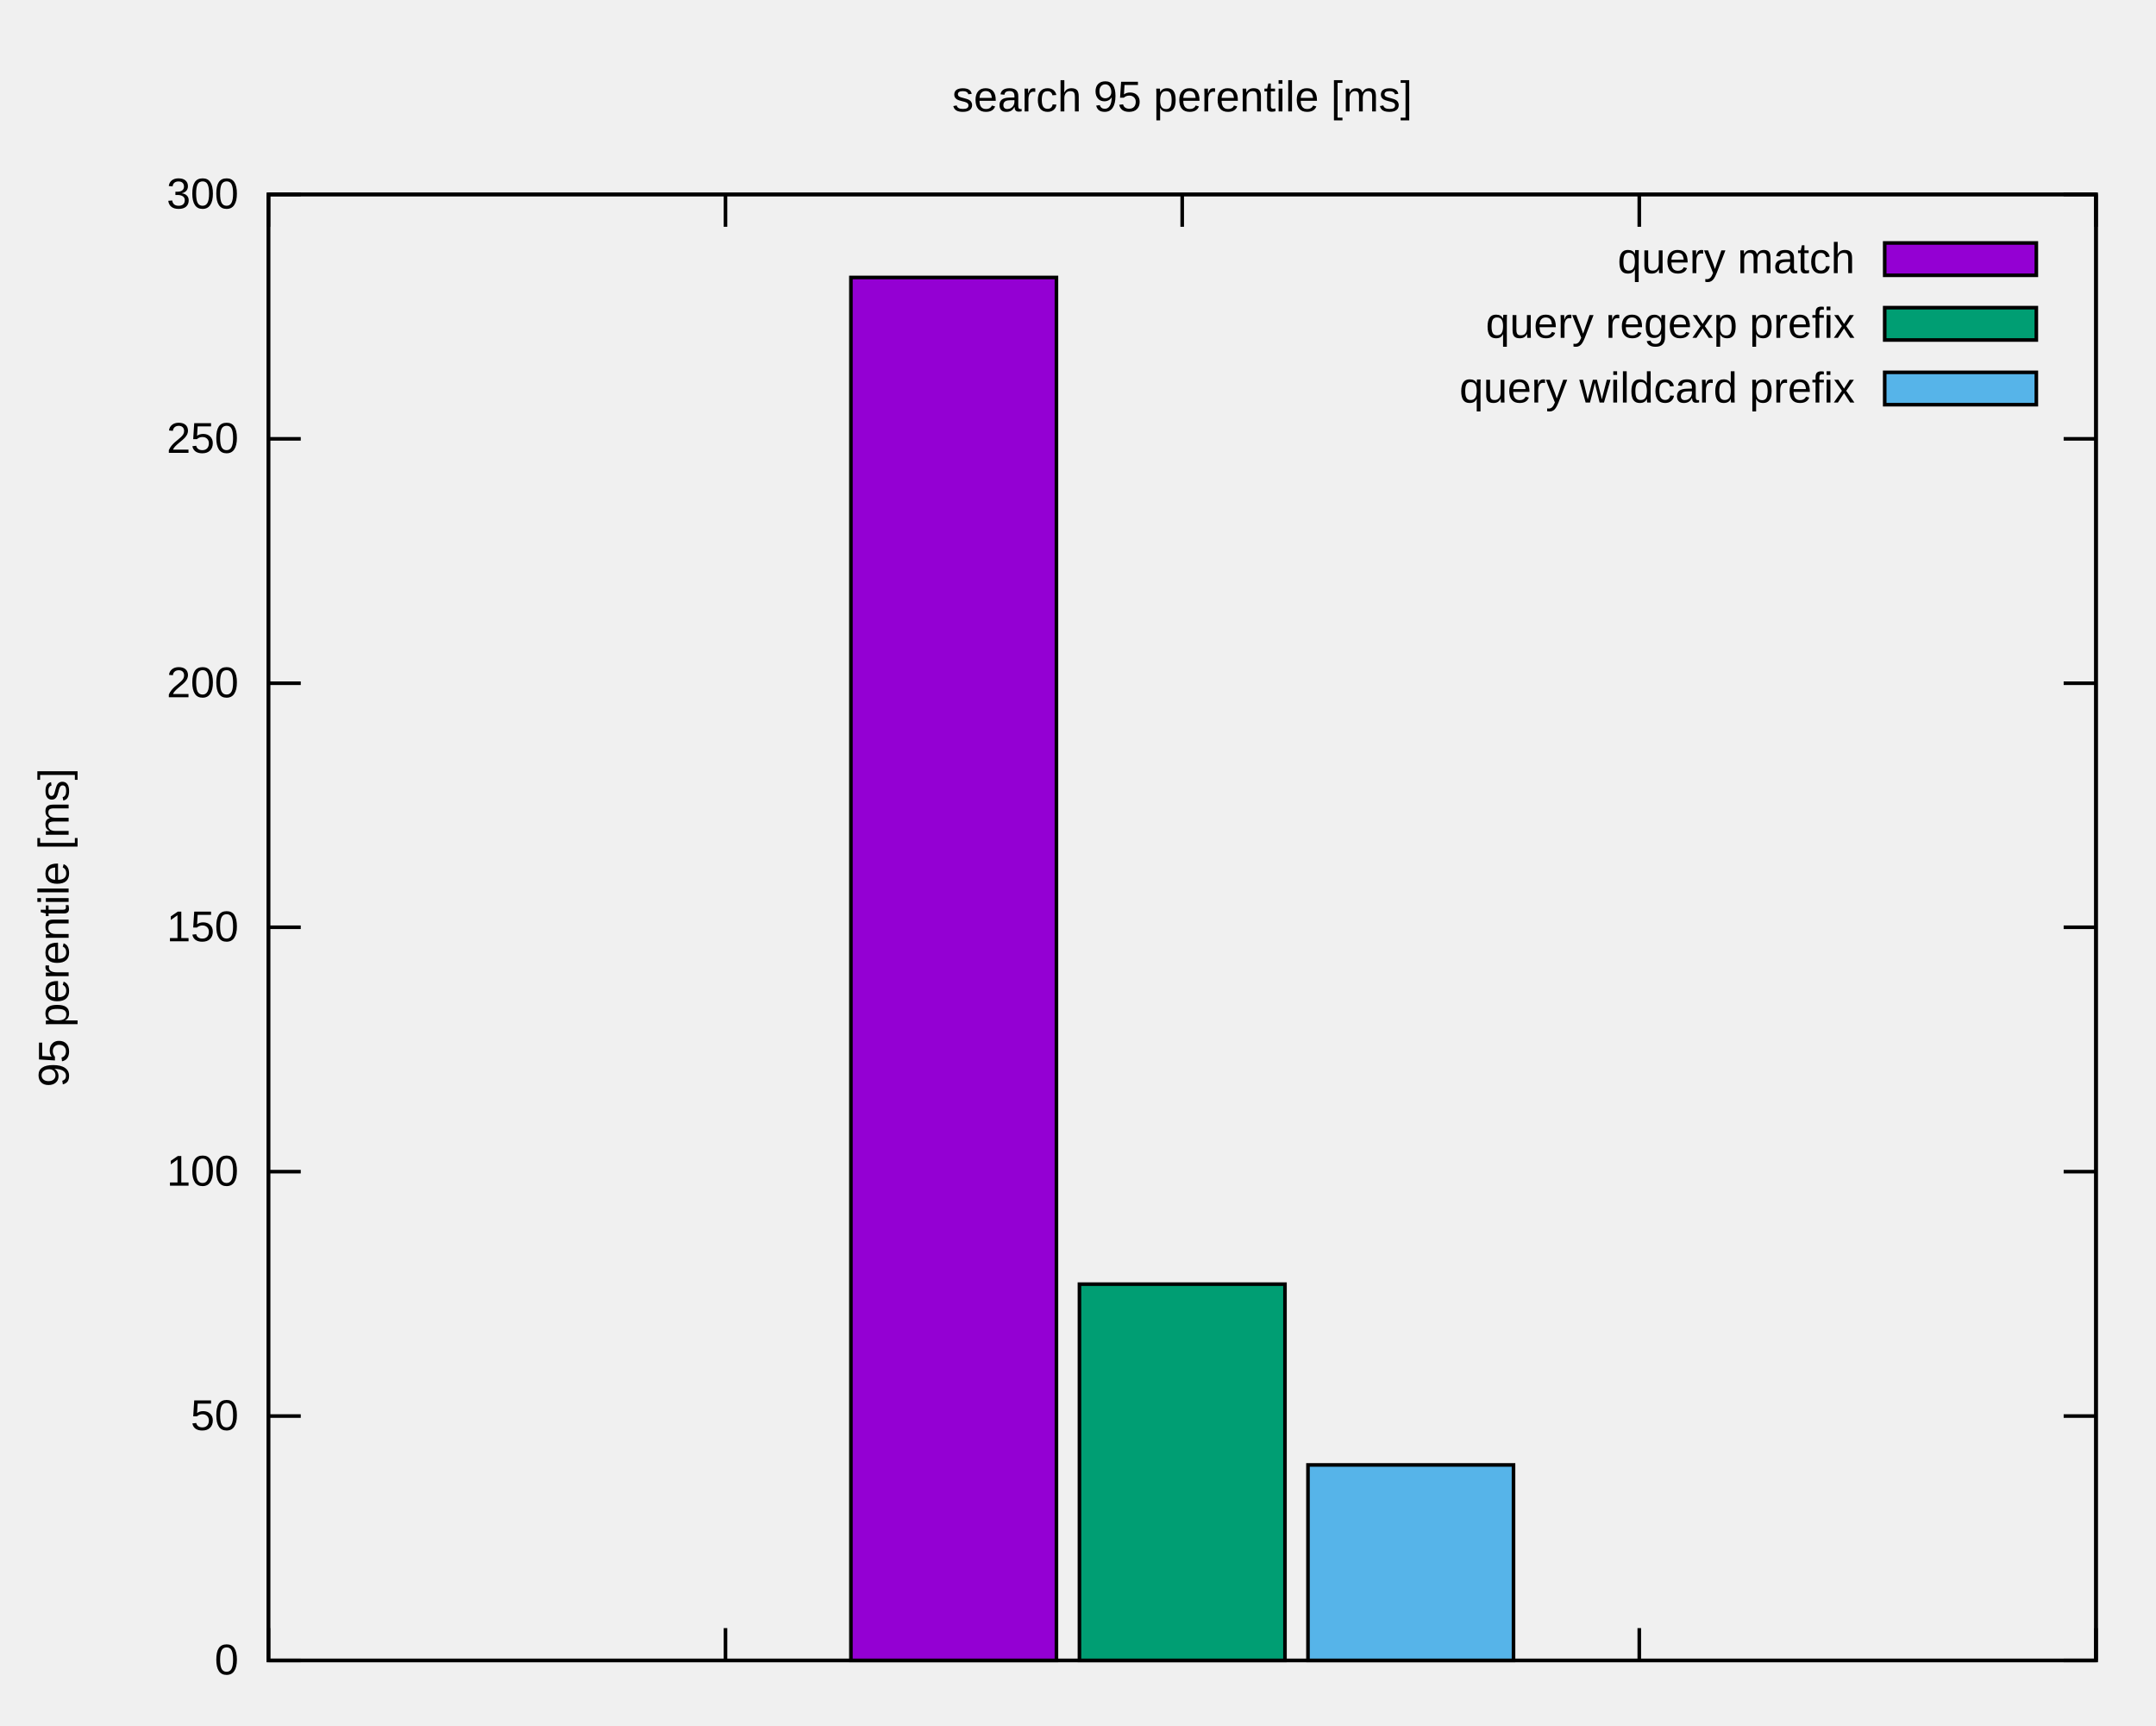
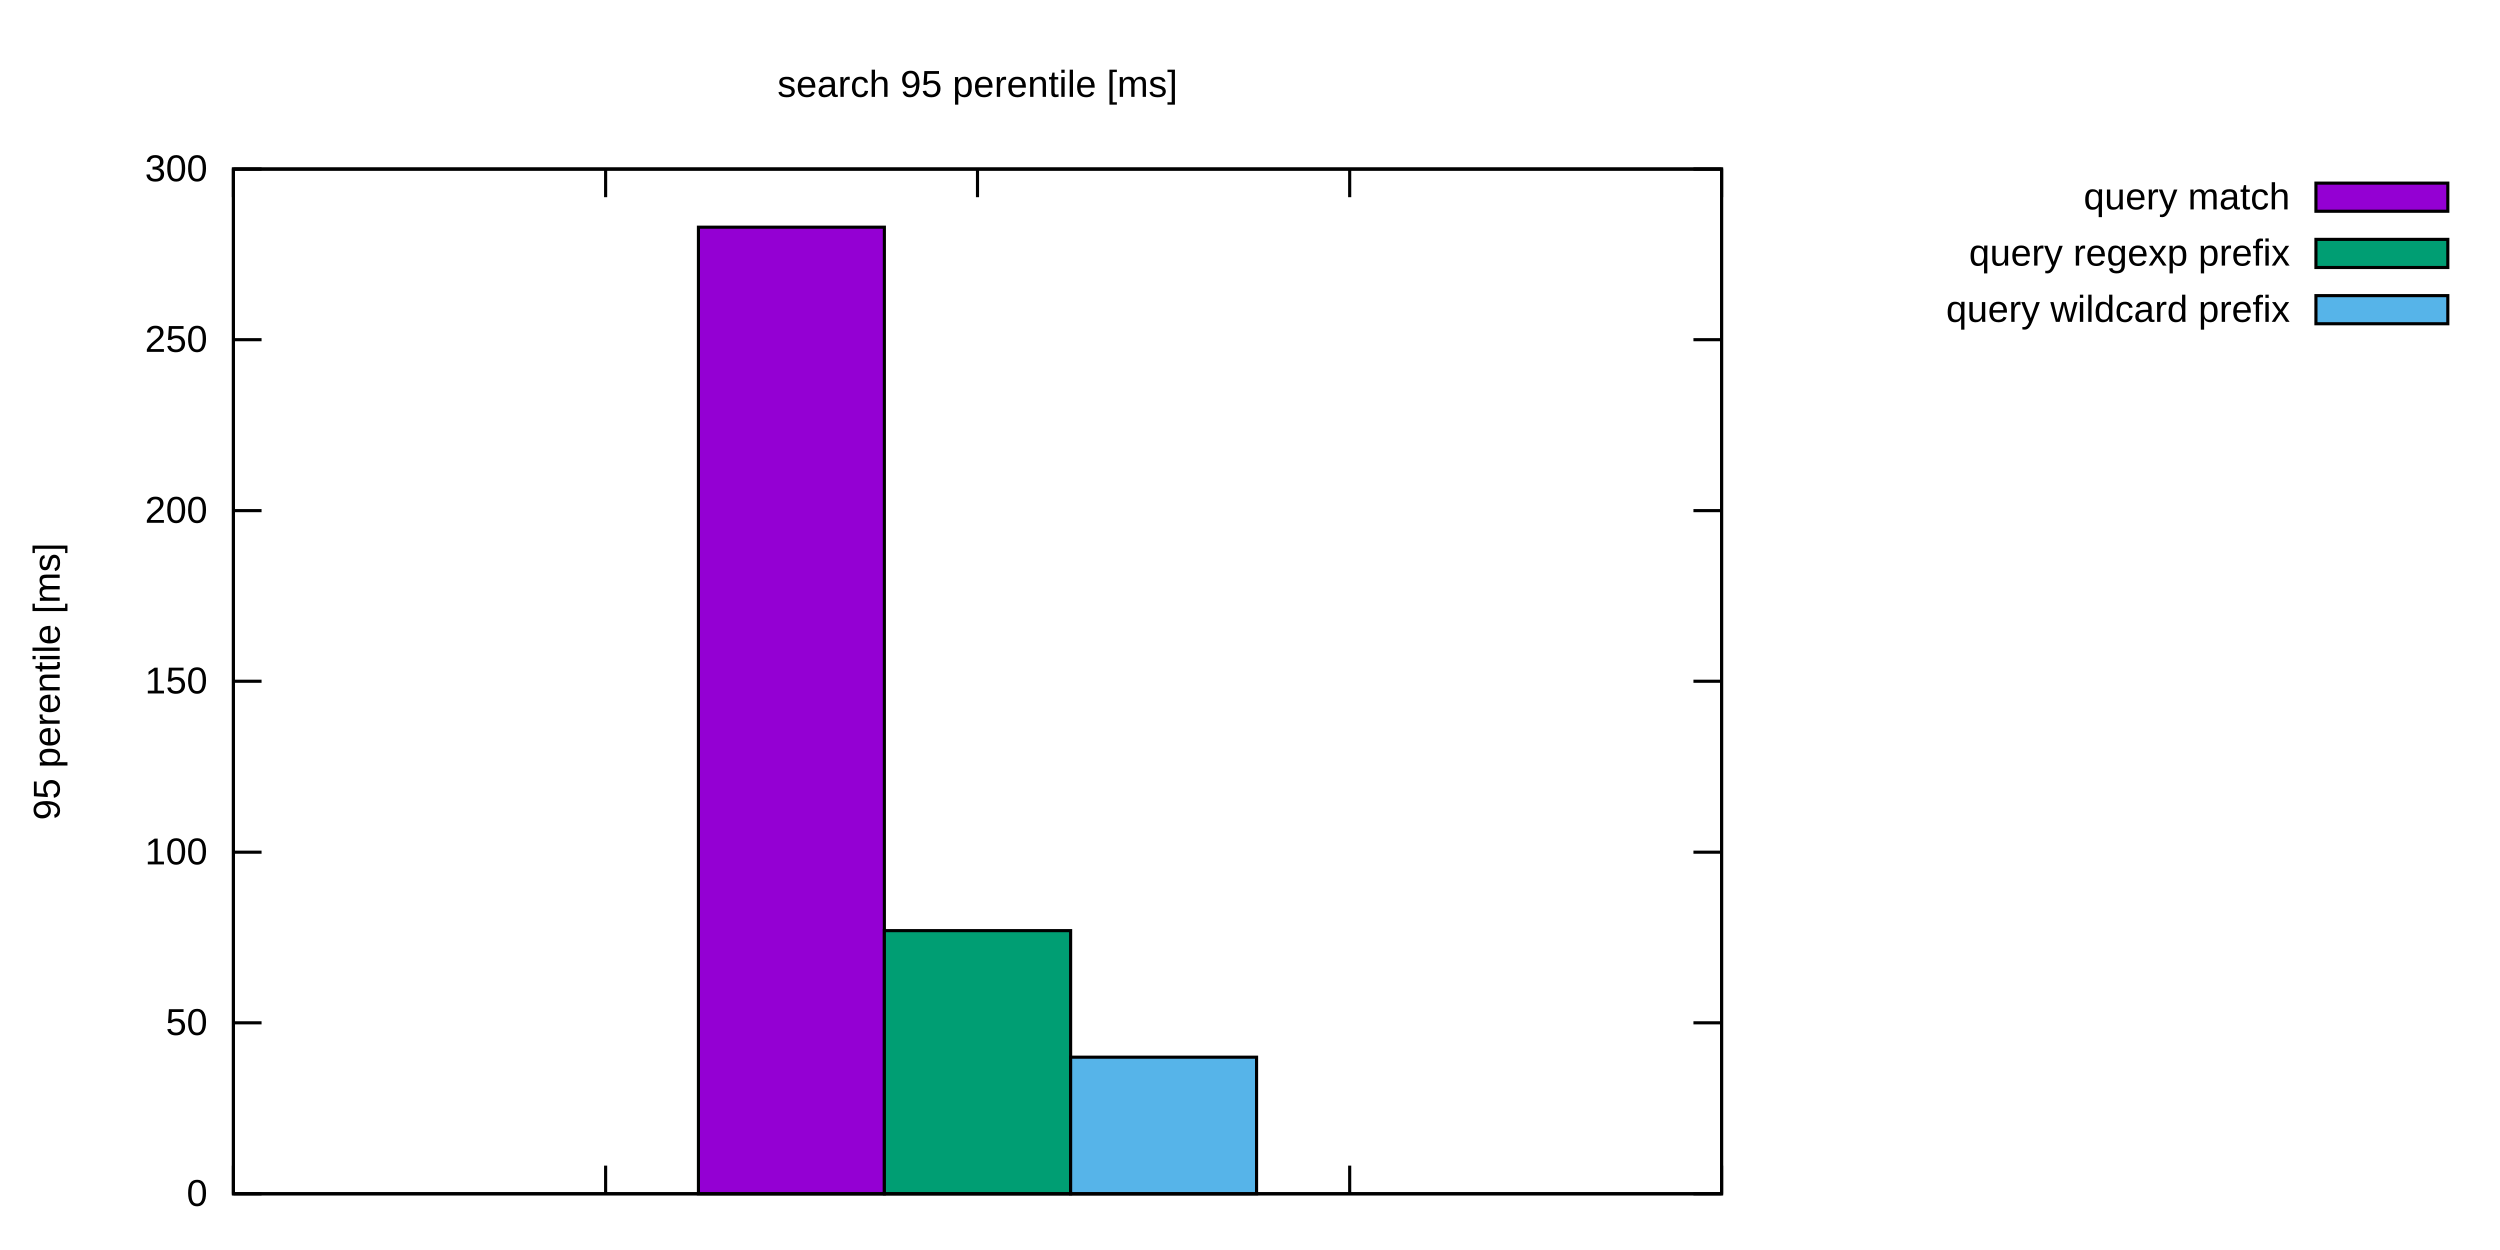
- <svg xmlns="http://www.w3.org/2000/svg" xmlns:xlink="http://www.w3.org/1999/xlink" width="600" height="480" viewBox="0 0 600 480">
+ <svg xmlns="http://www.w3.org/2000/svg" xmlns:xlink="http://www.w3.org/1999/xlink" width="800" height="400" viewBox="0 0 800 400">
  <g id="gnuplot_canvas">
-     <rect x="0" y="0" width="600" height="480" fill="none" />
+     <rect x="0" y="0" width="800" height="400" fill="#ffffff" />
    <defs>
      <circle id="gpDot" r="0.5" stroke-width="0.5" />
      <path id="gpPt0" stroke-width="0.222" stroke="currentColor" d="M-1,0 h2 M0,-1 v2" />
      <path id="gpPt1" stroke-width="0.222" stroke="currentColor" d="M-1,-1 L1,1 M1,-1 L-1,1" />
      <path id="gpPt2" stroke-width="0.222" stroke="currentColor" d="M-1,0 L1,0 M0,-1 L0,1 M-1,-1 L1,1 M-1,1 L1,-1" />
      <rect id="gpPt3" stroke-width="0.222" stroke="currentColor" x="-1" y="-1" width="2" height="2" />
      <rect id="gpPt4" stroke-width="0.222" stroke="currentColor" fill="currentColor" x="-1" y="-1" width="2" height="2" />
      <circle id="gpPt5" stroke-width="0.222" stroke="currentColor" cx="0" cy="0" r="1" />
      <use xlink:href="#gpPt5" id="gpPt6" fill="currentColor" stroke="none" />
      <path id="gpPt7" stroke-width="0.222" stroke="currentColor" d="M0,-1.33 L-1.33,0.67 L1.33,0.67 z" />
      <use xlink:href="#gpPt7" id="gpPt8" fill="currentColor" stroke="none" />
      <use xlink:href="#gpPt7" id="gpPt9" stroke="currentColor" transform="rotate(180)" />
      <use xlink:href="#gpPt9" id="gpPt10" fill="currentColor" stroke="none" />
      <use xlink:href="#gpPt3" id="gpPt11" stroke="currentColor" transform="rotate(45)" />
      <use xlink:href="#gpPt11" id="gpPt12" fill="currentColor" stroke="none" />
      <path id="gpPt13" stroke-width="0.222" stroke="currentColor" d="M0,1.330 L1.265,0.411 L0.782,-1.067 L-0.782,-1.076 L-1.265,0.411 z" />
      <use xlink:href="#gpPt13" id="gpPt14" fill="currentColor" stroke="none" />
      <filter id="textbox" filterUnits="objectBoundingBox" x="0" y="0" height="1" width="1">
-         <feFlood flood-color="white" flood-opacity="1" result="bgnd" />
+         <feFlood flood-color="#FFFFFF" flood-opacity="1" result="bgnd" />
        <feComposite in="SourceGraphic" in2="bgnd" operator="atop" />
      </filter>
      <filter id="greybox" filterUnits="objectBoundingBox" x="0" y="0" height="1" width="1">
        <feFlood flood-color="lightgrey" flood-opacity="1" result="grey" />
        <feComposite in="SourceGraphic" in2="grey" operator="atop" />
      </filter>
    </defs>
-     <g fill="none" color="white" stroke="currentColor" stroke-width="1.00" stroke-linecap="butt" stroke-linejoin="miter">
- </g>
-     <g fill="none" color="black" stroke="currentColor" stroke-width="1.00" stroke-linecap="butt" stroke-linejoin="miter">
-       <path stroke="black" d="M74.7,462.0 L83.7,462.0 M583.3,462.0 L574.3,462.0  " />
-       <g transform="translate(66.4,465.9)" stroke="none" fill="black" font-family="Arial" font-size="12.00" text-anchor="end">
+     <g fill="none" color="#FFFFFF" stroke="currentColor" stroke-width="1.00" stroke-linecap="butt" stroke-linejoin="miter">
+ </g>
+     <g fill="none" color="black" stroke="currentColor" stroke-width="1.00" stroke-linecap="butt" stroke-linejoin="miter">
+       <path stroke="black" d="M74.7,382.0 L83.7,382.0 M550.9,382.0 L541.9,382.0  " />
+       <g transform="translate(66.4,385.9)" stroke="none" fill="black" font-family="Arial" font-size="12.00" text-anchor="end">
        <text>
          <tspan font-family="Arial"> 0</tspan>
        </text>
      </g>
    </g>
    <g fill="none" color="black" stroke="currentColor" stroke-width="1.00" stroke-linecap="butt" stroke-linejoin="miter">
-       <path stroke="black" d="M74.7,394.0 L83.7,394.0 M583.3,394.0 L574.3,394.0  " />
-       <g transform="translate(66.4,397.9)" stroke="none" fill="black" font-family="Arial" font-size="12.00" text-anchor="end">
+       <path stroke="black" d="M74.7,327.3 L83.7,327.3 M550.9,327.3 L541.9,327.3  " />
+       <g transform="translate(66.4,331.2)" stroke="none" fill="black" font-family="Arial" font-size="12.00" text-anchor="end">
        <text>
          <tspan font-family="Arial"> 50</tspan>
        </text>
      </g>
    </g>
    <g fill="none" color="black" stroke="currentColor" stroke-width="1.00" stroke-linecap="butt" stroke-linejoin="miter">
-       <path stroke="black" d="M74.7,326.0 L83.7,326.0 M583.3,326.0 L574.3,326.0  " />
-       <g transform="translate(66.4,329.9)" stroke="none" fill="black" font-family="Arial" font-size="12.00" text-anchor="end">
+       <path stroke="black" d="M74.7,272.7 L83.7,272.7 M550.9,272.7 L541.9,272.7  " />
+       <g transform="translate(66.4,276.6)" stroke="none" fill="black" font-family="Arial" font-size="12.00" text-anchor="end">
        <text>
          <tspan font-family="Arial"> 100</tspan>
        </text>
      </g>
    </g>
    <g fill="none" color="black" stroke="currentColor" stroke-width="1.00" stroke-linecap="butt" stroke-linejoin="miter">
-       <path stroke="black" d="M74.7,258.0 L83.7,258.0 M583.3,258.0 L574.3,258.0  " />
-       <g transform="translate(66.4,261.9)" stroke="none" fill="black" font-family="Arial" font-size="12.00" text-anchor="end">
+       <path stroke="black" d="M74.7,218.0 L83.7,218.0 M550.9,218.0 L541.9,218.0  " />
+       <g transform="translate(66.4,221.9)" stroke="none" fill="black" font-family="Arial" font-size="12.00" text-anchor="end">
        <text>
          <tspan font-family="Arial"> 150</tspan>
        </text>
      </g>
    </g>
    <g fill="none" color="black" stroke="currentColor" stroke-width="1.00" stroke-linecap="butt" stroke-linejoin="miter">
-       <path stroke="black" d="M74.7,190.1 L83.7,190.1 M583.3,190.1 L574.3,190.1  " />
-       <g transform="translate(66.4,194.0)" stroke="none" fill="black" font-family="Arial" font-size="12.00" text-anchor="end">
+       <path stroke="black" d="M74.7,163.4 L83.7,163.4 M550.9,163.4 L541.9,163.4  " />
+       <g transform="translate(66.4,167.3)" stroke="none" fill="black" font-family="Arial" font-size="12.00" text-anchor="end">
        <text>
          <tspan font-family="Arial"> 200</tspan>
        </text>
      </g>
    </g>
    <g fill="none" color="black" stroke="currentColor" stroke-width="1.00" stroke-linecap="butt" stroke-linejoin="miter">
-       <path stroke="black" d="M74.7,122.1 L83.7,122.1 M583.3,122.1 L574.3,122.1  " />
-       <g transform="translate(66.4,126.0)" stroke="none" fill="black" font-family="Arial" font-size="12.00" text-anchor="end">
+       <path stroke="black" d="M74.7,108.7 L83.7,108.7 M550.9,108.7 L541.9,108.7  " />
+       <g transform="translate(66.4,112.6)" stroke="none" fill="black" font-family="Arial" font-size="12.00" text-anchor="end">
        <text>
          <tspan font-family="Arial"> 250</tspan>
        </text>
      </g>
    </g>
    <g fill="none" color="black" stroke="currentColor" stroke-width="1.00" stroke-linecap="butt" stroke-linejoin="miter">
-       <path stroke="black" d="M74.7,54.1 L83.7,54.1 M583.3,54.1 L574.3,54.1  " />
+       <path stroke="black" d="M74.7,54.1 L83.7,54.1 M550.9,54.1 L541.9,54.1  " />
      <g transform="translate(66.4,58.0)" stroke="none" fill="black" font-family="Arial" font-size="12.00" text-anchor="end">
        <text>
          <tspan font-family="Arial"> 300</tspan>
        </text>
      </g>
    </g>
    <g fill="none" color="black" stroke="currentColor" stroke-width="1.00" stroke-linecap="butt" stroke-linejoin="miter">
-       <path stroke="black" d="M74.7,462.0 L74.7,453.0 M74.7,54.1 L74.7,63.1  " />
-     </g>
-     <g fill="none" color="black" stroke="currentColor" stroke-width="1.00" stroke-linecap="butt" stroke-linejoin="miter">
-       <path stroke="black" d="M201.9,462.0 L201.9,453.0 M201.9,54.1 L201.9,63.1  " />
-     </g>
-     <g fill="none" color="black" stroke="currentColor" stroke-width="1.00" stroke-linecap="butt" stroke-linejoin="miter">
-       <path stroke="black" d="M329.0,462.0 L329.0,453.0 M329.0,54.1 L329.0,63.1  " />
-     </g>
-     <g fill="none" color="black" stroke="currentColor" stroke-width="1.00" stroke-linecap="butt" stroke-linejoin="miter">
-       <path stroke="black" d="M456.2,462.0 L456.2,453.0 M456.2,54.1 L456.2,63.1  " />
-     </g>
-     <g fill="none" color="black" stroke="currentColor" stroke-width="1.00" stroke-linecap="butt" stroke-linejoin="miter">
-       <path stroke="black" d="M583.3,462.0 L583.3,453.0 M583.3,54.1 L583.3,63.1  " />
-     </g>
-     <g fill="none" color="black" stroke="currentColor" stroke-width="1.00" stroke-linecap="butt" stroke-linejoin="miter">
- </g>
-     <g fill="none" color="black" stroke="currentColor" stroke-width="1.00" stroke-linecap="butt" stroke-linejoin="miter">
-       <path stroke="black" d="M74.7,54.1 L74.7,462.0 L583.3,462.0 L583.3,54.1 L74.7,54.1 Z  " />
-     </g>
-     <g fill="none" color="black" stroke="currentColor" stroke-width="1.00" stroke-linecap="butt" stroke-linejoin="miter">
-       <g transform="translate(19.1,258.1) rotate(270)" stroke="none" fill="black" font-family="Arial" font-size="12.00" text-anchor="middle">
+       <path stroke="black" d="M74.7,382.0 L74.7,373.0 M74.7,54.1 L74.7,63.1  " />
+     </g>
+     <g fill="none" color="black" stroke="currentColor" stroke-width="1.00" stroke-linecap="butt" stroke-linejoin="miter">
+       <path stroke="black" d="M193.8,382.0 L193.8,373.0 M193.8,54.1 L193.8,63.1  " />
+     </g>
+     <g fill="none" color="black" stroke="currentColor" stroke-width="1.00" stroke-linecap="butt" stroke-linejoin="miter">
+       <path stroke="black" d="M312.8,382.0 L312.8,373.0 M312.8,54.1 L312.8,63.1  " />
+     </g>
+     <g fill="none" color="black" stroke="currentColor" stroke-width="1.00" stroke-linecap="butt" stroke-linejoin="miter">
+       <path stroke="black" d="M431.9,382.0 L431.9,373.0 M431.9,54.1 L431.9,63.1  " />
+     </g>
+     <g fill="none" color="black" stroke="currentColor" stroke-width="1.00" stroke-linecap="butt" stroke-linejoin="miter">
+       <path stroke="black" d="M550.9,382.0 L550.9,373.0 M550.9,54.1 L550.9,63.1  " />
+     </g>
+     <g fill="none" color="black" stroke="currentColor" stroke-width="1.00" stroke-linecap="butt" stroke-linejoin="miter">
+ </g>
+     <g fill="none" color="black" stroke="currentColor" stroke-width="1.00" stroke-linecap="butt" stroke-linejoin="miter">
+       <path stroke="black" d="M74.7,54.1 L74.7,382.0 L550.9,382.0 L550.9,54.1 L74.7,54.1 Z  " />
+     </g>
+     <g fill="none" color="black" stroke="currentColor" stroke-width="1.00" stroke-linecap="butt" stroke-linejoin="miter">
+       <g transform="translate(19.1,218.1) rotate(270)" stroke="none" fill="black" font-family="Arial" font-size="12.00" text-anchor="middle">
        <text>
          <tspan font-family="Arial">95 perentile [ms]</tspan>
        </text>
      </g>
    </g>
    <g fill="none" color="black" stroke="currentColor" stroke-width="1.00" stroke-linecap="butt" stroke-linejoin="miter">
-       <g transform="translate(329.0,31.0)" stroke="none" fill="black" font-family="Arial" font-size="12.00" text-anchor="middle">
+       <g transform="translate(312.8,31.0)" stroke="none" fill="black" font-family="Arial" font-size="12.00" text-anchor="middle">
        <text>
          <tspan font-family="Arial">search 95 perentile [ms]</tspan>
        </text>
      </g>
    </g>
    <g id="gnuplot_plot_1">
      <g fill="none" color="black" stroke="currentColor" stroke-width="1.00" stroke-linecap="butt" stroke-linejoin="miter">
-         <g transform="translate(516.2,76.0)" stroke="none" fill="black" font-family="Arial" font-size="12.00" text-anchor="end">
+         <g transform="translate(732.8,67.0)" stroke="none" fill="black" font-family="Arial" font-size="12.00" text-anchor="end">
          <text>
            <tspan font-family="Arial">query match</tspan>
          </text>
        </g>
      </g>
      <g fill="none" color="black" stroke="currentColor" stroke-width="1.00" stroke-linecap="butt" stroke-linejoin="miter">
        <g stroke="none" shape-rendering="crispEdges">
-           <polygon fill="rgb(148,   0, 211)" points="524.5,76.6 566.7,76.6 566.7,67.6 524.5,67.6 " />
-         </g>
-         <path stroke="black" d="M524.5,76.6 L566.7,76.6 L566.7,67.6 L524.5,67.6 L524.5,76.6 Z  " />
-       </g>
-       <g fill="none" color="black" stroke="currentColor" stroke-width="1.00" stroke-linecap="butt" stroke-linejoin="miter">
-         <g stroke="none" shape-rendering="crispEdges">
-           <polygon fill="rgb(148,   0, 211)" points="236.8,462.0 294.1,462.0 294.1,77.1 236.8,77.1 " />
-         </g>
-         <path stroke="black" d="M236.8,462.0 L236.8,77.2 L294.0,77.2 L294.0,462.0 L236.8,462.0 Z  " />
+           <polygon fill="rgb(148,   0, 211)" points="741.1,67.6 783.3,67.6 783.3,58.6 741.1,58.6 " />
+         </g>
+         <path stroke="black" d="M741.1,67.6 L783.3,67.6 L783.3,58.6 L741.1,58.6 L741.1,67.6 Z  " />
+       </g>
+       <g fill="none" color="black" stroke="currentColor" stroke-width="1.00" stroke-linecap="butt" stroke-linejoin="miter">
+         <g stroke="none" shape-rendering="crispEdges">
+           <polygon fill="rgb(148,   0, 211)" points="223.5,382.0 283.1,382.0 283.1,72.6 223.5,72.6 " />
+         </g>
+         <path stroke="black" d="M223.5,382.0 L223.5,72.7 L283.0,72.7 L283.0,382.0 L223.5,382.0 Z  " />
      </g>
      <g fill="none" color="black" stroke="currentColor" stroke-width="1.00" stroke-linecap="butt" stroke-linejoin="miter">
</g>
    </g>
    <g id="gnuplot_plot_2">
      <g fill="none" color="black" stroke="currentColor" stroke-width="1.00" stroke-linecap="butt" stroke-linejoin="miter">
-         <g transform="translate(516.2,94.0)" stroke="none" fill="black" font-family="Arial" font-size="12.00" text-anchor="end">
+         <g transform="translate(732.8,85.0)" stroke="none" fill="black" font-family="Arial" font-size="12.00" text-anchor="end">
          <text>
            <tspan font-family="Arial">query regexp prefix</tspan>
          </text>
        </g>
      </g>
      <g fill="none" color="black" stroke="currentColor" stroke-width="1.00" stroke-linecap="butt" stroke-linejoin="miter">
        <g stroke="none" shape-rendering="crispEdges">
-           <polygon fill="rgb(  0, 158, 115)" points="524.5,94.6 566.7,94.6 566.7,85.6 524.5,85.6 " />
-         </g>
-         <path stroke="black" d="M524.5,94.6 L566.7,94.6 L566.7,85.6 L524.5,85.6 L524.5,94.6 Z  " />
-       </g>
-       <g fill="none" color="black" stroke="currentColor" stroke-width="1.00" stroke-linecap="butt" stroke-linejoin="miter">
-         <g stroke="none" shape-rendering="crispEdges">
-           <polygon fill="rgb(  0, 158, 115)" points="300.4,462.0 357.7,462.0 357.7,357.2 300.4,357.2 " />
-         </g>
-         <path stroke="black" d="M300.4,462.0 L300.4,357.3 L357.6,357.3 L357.6,462.0 L300.4,462.0 Z  " />
+           <polygon fill="rgb(  0, 158, 115)" points="741.1,85.6 783.3,85.6 783.3,76.6 741.1,76.6 " />
+         </g>
+         <path stroke="black" d="M741.1,85.6 L783.3,85.6 L783.3,76.6 L741.1,76.6 L741.1,85.6 Z  " />
+       </g>
+       <g fill="none" color="black" stroke="currentColor" stroke-width="1.00" stroke-linecap="butt" stroke-linejoin="miter">
+         <g stroke="none" shape-rendering="crispEdges">
+           <polygon fill="rgb(  0, 158, 115)" points="283.0,382.0 342.7,382.0 342.7,297.7 283.0,297.7 " />
+         </g>
+         <path stroke="black" d="M283.0,382.0 L283.0,297.8 L342.6,297.8 L342.6,382.0 L283.0,382.0 Z  " />
      </g>
      <g fill="none" color="black" stroke="currentColor" stroke-width="1.00" stroke-linecap="butt" stroke-linejoin="miter">
</g>
    </g>
    <g id="gnuplot_plot_3">
      <g fill="none" color="black" stroke="currentColor" stroke-width="1.00" stroke-linecap="butt" stroke-linejoin="miter">
-         <g transform="translate(516.2,112.0)" stroke="none" fill="black" font-family="Arial" font-size="12.00" text-anchor="end">
+         <g transform="translate(732.8,103.0)" stroke="none" fill="black" font-family="Arial" font-size="12.00" text-anchor="end">
          <text>
            <tspan font-family="Arial">query wildcard prefix</tspan>
          </text>
        </g>
      </g>
      <g fill="none" color="black" stroke="currentColor" stroke-width="1.00" stroke-linecap="butt" stroke-linejoin="miter">
        <g stroke="none" shape-rendering="crispEdges">
-           <polygon fill="rgb( 86, 180, 233)" points="524.5,112.6 566.7,112.6 566.7,103.6 524.5,103.6 " />
-         </g>
-         <path stroke="black" d="M524.5,112.6 L566.7,112.6 L566.7,103.6 L524.5,103.6 L524.5,112.6 Z  " />
-       </g>
-       <g fill="none" color="black" stroke="currentColor" stroke-width="1.00" stroke-linecap="butt" stroke-linejoin="miter">
-         <g stroke="none" shape-rendering="crispEdges">
-           <polygon fill="rgb( 86, 180, 233)" points="364.0,462.0 421.3,462.0 421.3,407.5 364.0,407.5 " />
-         </g>
-         <path stroke="black" d="M364.0,462.0 L364.0,407.6 L421.2,407.6 L421.2,462.0 L364.0,462.0 Z  " />
-       </g>
-       <g fill="none" color="black" stroke="currentColor" stroke-width="1.00" stroke-linecap="butt" stroke-linejoin="miter">
- </g>
-     </g>
-     <g fill="none" color="white" stroke="rgb( 86, 180, 233)" stroke-width="2.00" stroke-linecap="butt" stroke-linejoin="miter">
+           <polygon fill="rgb( 86, 180, 233)" points="741.1,103.6 783.3,103.6 783.3,94.6 741.1,94.6 " />
+         </g>
+         <path stroke="black" d="M741.1,103.6 L783.3,103.6 L783.3,94.6 L741.1,94.6 L741.1,103.6 Z  " />
+       </g>
+       <g fill="none" color="black" stroke="currentColor" stroke-width="1.00" stroke-linecap="butt" stroke-linejoin="miter">
+         <g stroke="none" shape-rendering="crispEdges">
+           <polygon fill="rgb( 86, 180, 233)" points="342.6,382.0 402.2,382.0 402.2,338.2 342.6,338.2 " />
+         </g>
+         <path stroke="black" d="M342.6,382.0 L342.6,338.3 L402.1,338.3 L402.1,382.0 L342.6,382.0 Z  " />
+       </g>
+       <g fill="none" color="black" stroke="currentColor" stroke-width="1.00" stroke-linecap="butt" stroke-linejoin="miter">
+ </g>
+     </g>
+     <g fill="none" color="#FFFFFF" stroke="rgb( 86, 180, 233)" stroke-width="2.00" stroke-linecap="butt" stroke-linejoin="miter">
</g>
    <g fill="none" color="black" stroke="currentColor" stroke-width="2.00" stroke-linecap="butt" stroke-linejoin="miter">
</g>
    <g fill="none" color="black" stroke="black" stroke-width="1.00" stroke-linecap="butt" stroke-linejoin="miter">
</g>
    <g fill="none" color="black" stroke="currentColor" stroke-width="1.00" stroke-linecap="butt" stroke-linejoin="miter">
-       <path stroke="black" d="M74.7,54.1 L74.7,462.0 L583.3,462.0 L583.3,54.1 L74.7,54.1 Z  " />
+       <path stroke="black" d="M74.7,54.1 L74.7,382.0 L550.9,382.0 L550.9,54.1 L74.7,54.1 Z  " />
    </g>
    <g fill="none" color="black" stroke="currentColor" stroke-width="1.00" stroke-linecap="butt" stroke-linejoin="miter">
</g>
  </g>
</svg>
